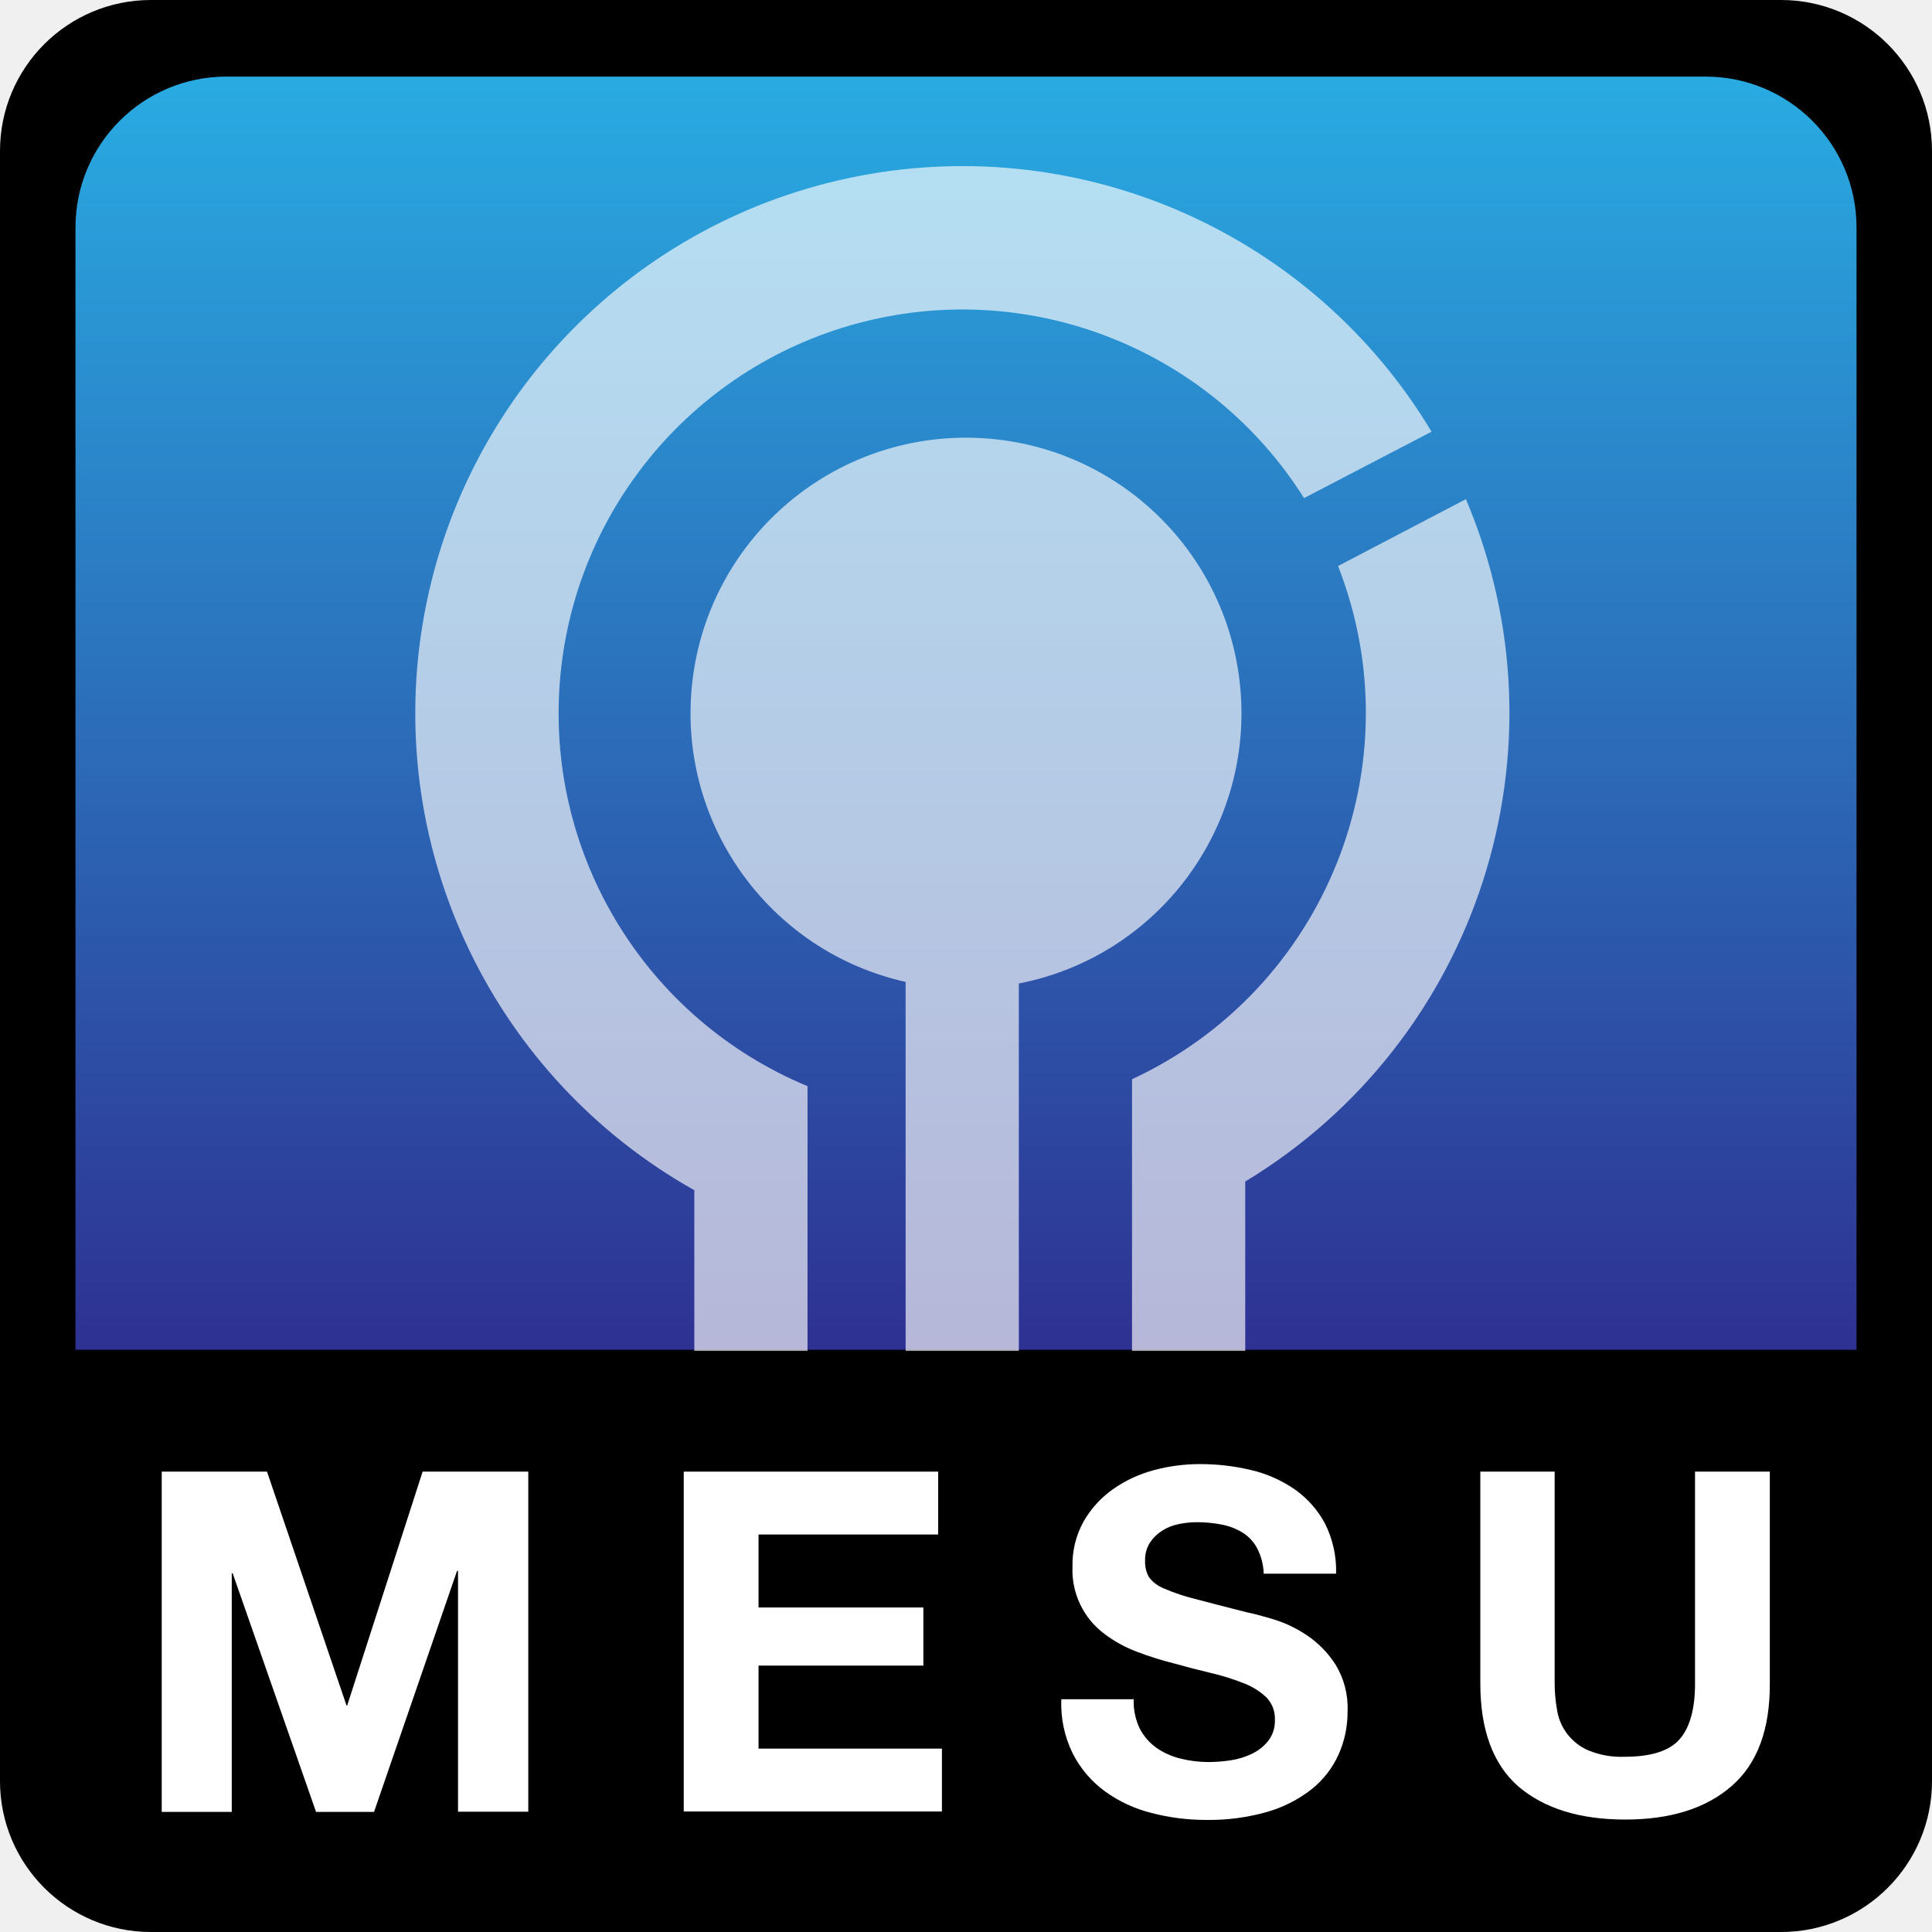
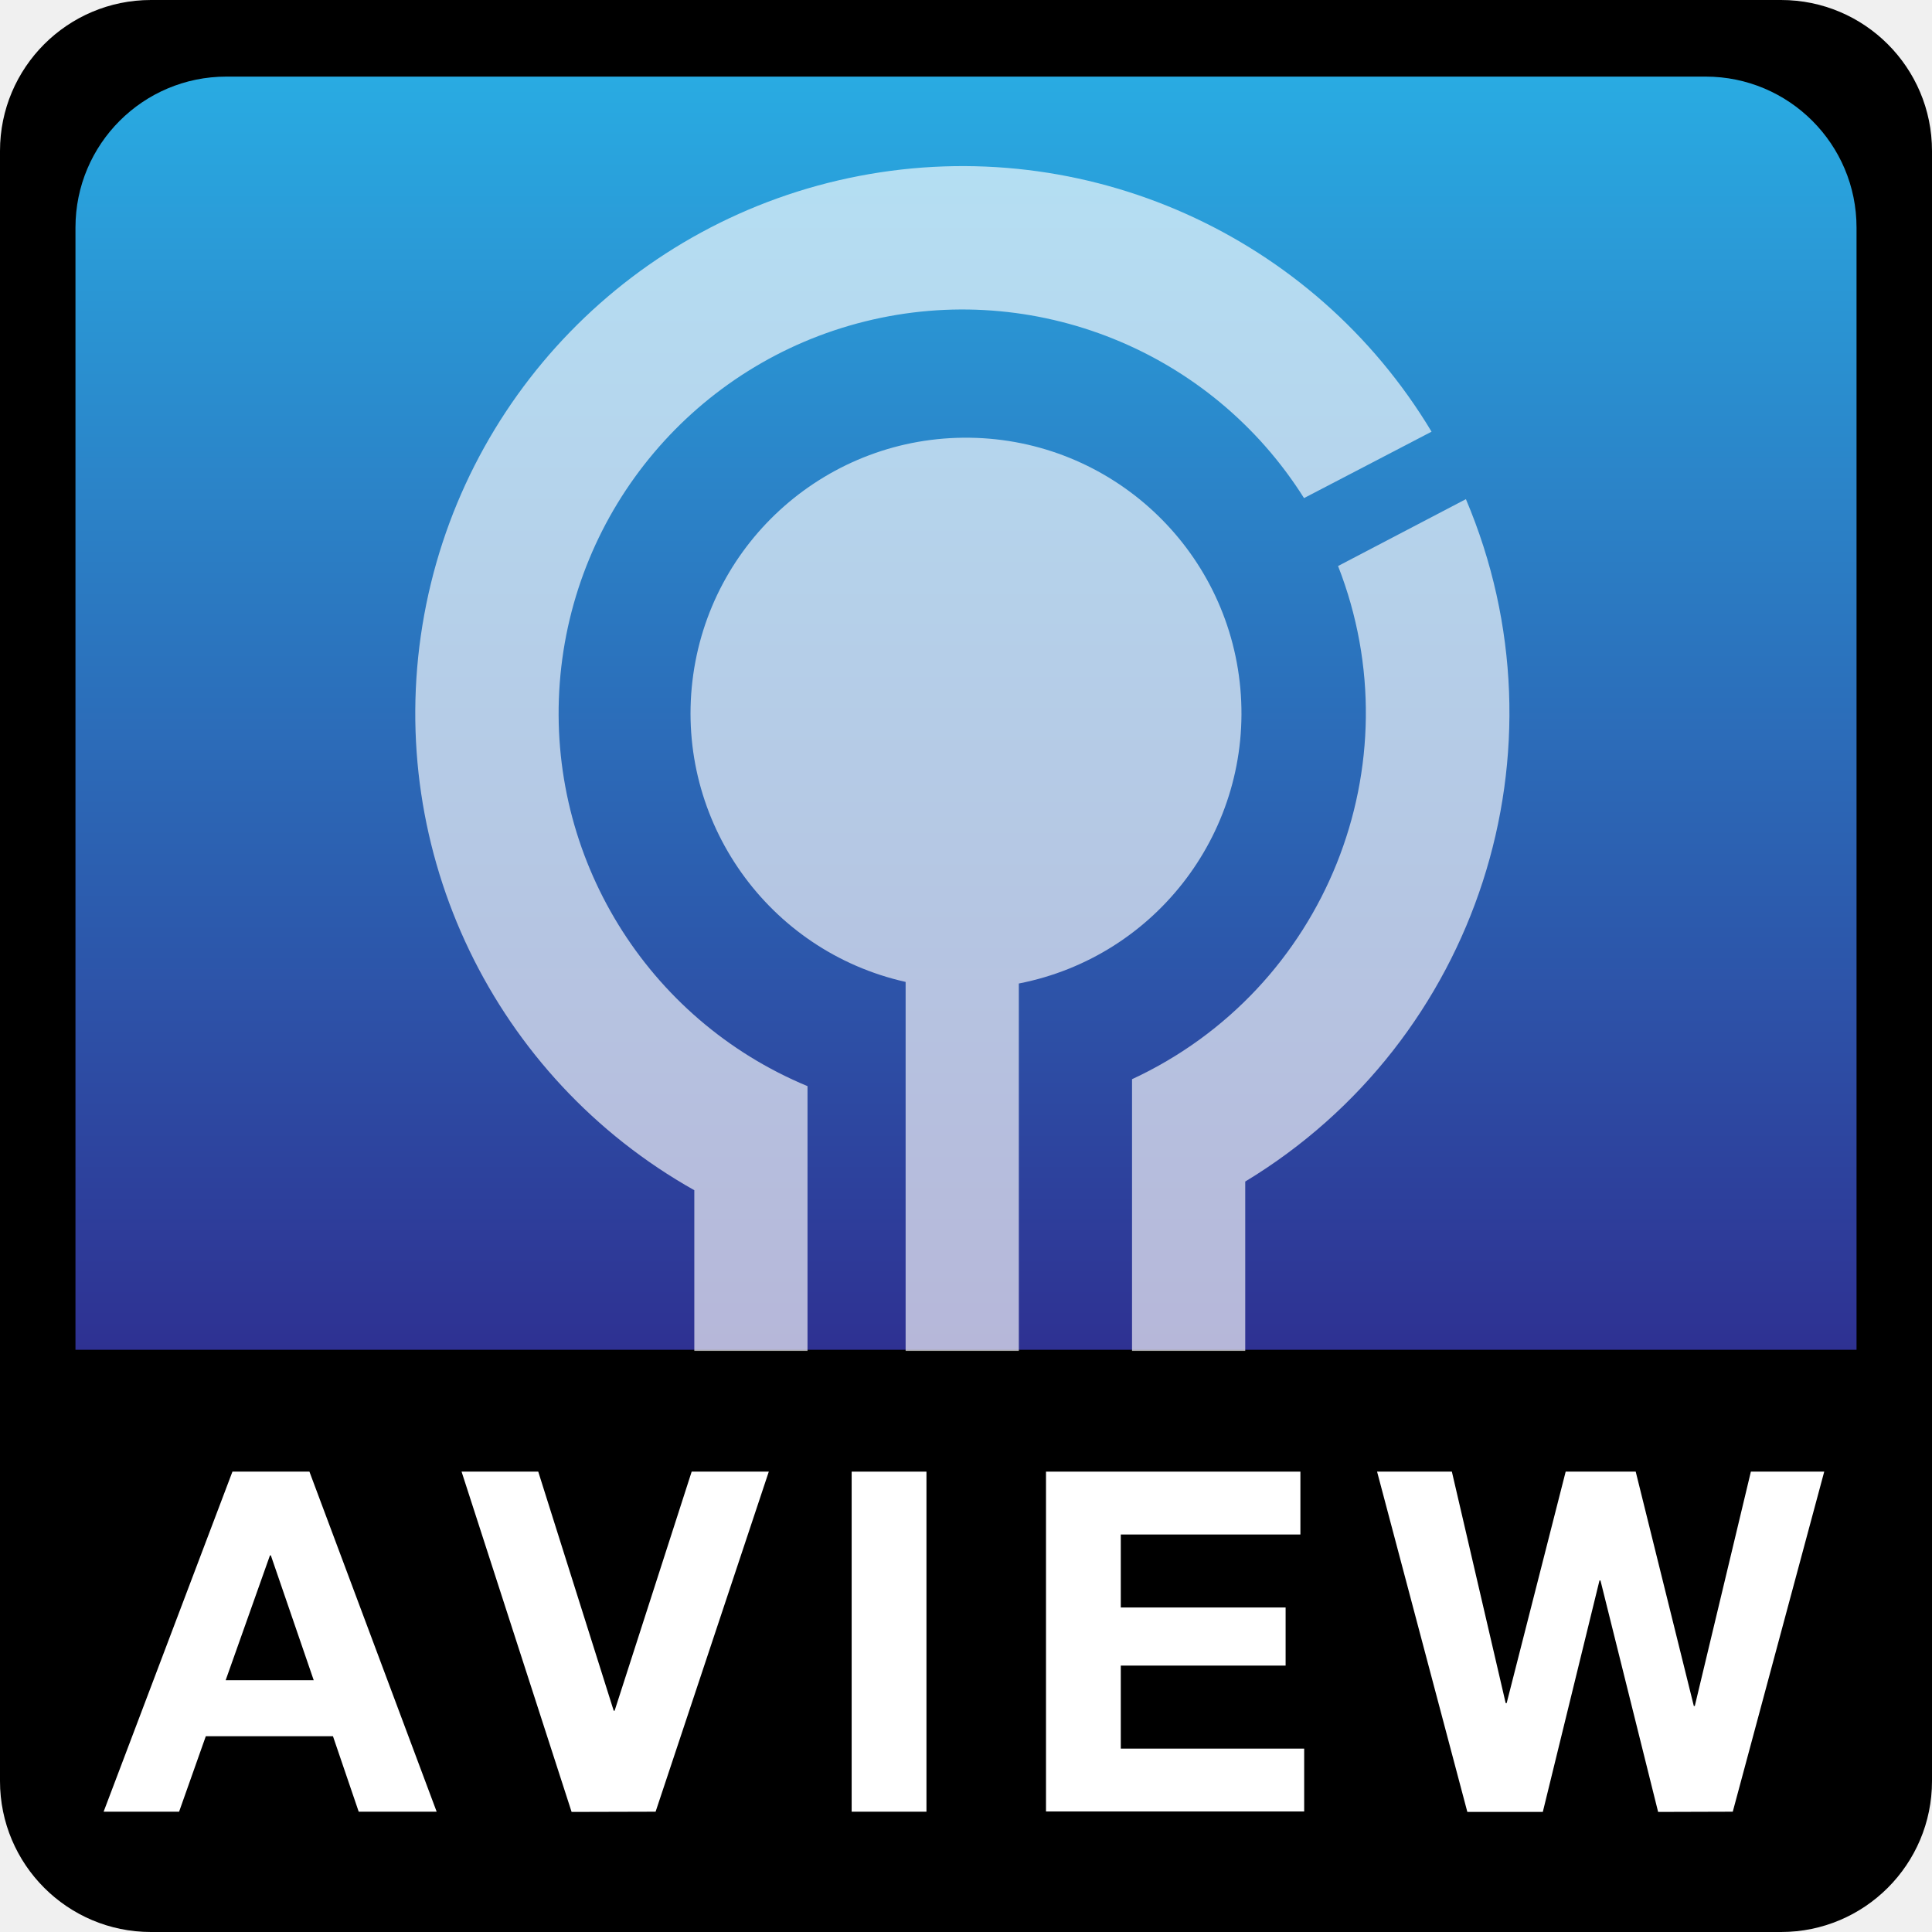
<svg xmlns="http://www.w3.org/2000/svg" viewBox="0 0 256 256">
  <defs>
    <style>.cls-1{fill:#fff;}.cls-2{fill:url(#Degradado_sin_nombre_7);}.cls-3{opacity:0.65;}</style>
    <linearGradient id="Degradado_sin_nombre_7" x1="128" y1="178.85" x2="128" y2="10.15" gradientUnits="userSpaceOnUse">
      <stop offset="0" stop-color="#2e3192" />
      <stop offset="1" stop-color="#29abe2" />
    </linearGradient>
  </defs>
  <g id="Capa_2" data-name="Capa 2">
    <g id="Capa_1-2" data-name="Capa 1">
      <rect width="256" height="256" rx="20" ry="20" />
-       <path class="cls-1" d="M35.38,195l10.54,31H46l10-31H70v45.06H60.69V208.15h-.13l-11,31.94H41.88L30.83,208.47h-.12v31.62H21.43V195Z" />
-       <path class="cls-1" d="M124.31,195v8.33h-23.8V213h21.84v7.7H100.51v11h24.3v8.33H90.6V195Z" />
-       <path class="cls-1" d="M151,229a7.26,7.26,0,0,0,2.18,2.56,9.62,9.62,0,0,0,3.19,1.45,15.31,15.31,0,0,0,3.79.47,19.39,19.39,0,0,0,2.84-.22,10,10,0,0,0,2.84-.85,6.2,6.2,0,0,0,2.21-1.74,4.32,4.32,0,0,0,.88-2.8,4,4,0,0,0-1.17-3A9.17,9.17,0,0,0,164.7,223a29.88,29.88,0,0,0-4.29-1.33q-2.4-.57-4.86-1.26a43.25,43.25,0,0,1-4.92-1.55,17,17,0,0,1-4.3-2.37,10.55,10.55,0,0,1-4.22-8.9,11.76,11.76,0,0,1,1.48-6,13.31,13.31,0,0,1,3.88-4.26,16.93,16.93,0,0,1,5.43-2.53A23.39,23.39,0,0,1,159,194a28.94,28.94,0,0,1,6.78.79,17,17,0,0,1,5.78,2.56,13,13,0,0,1,4,4.51,13.94,13.94,0,0,1,1.48,6.66h-9.59a8,8,0,0,0-.86-3.35,5.58,5.58,0,0,0-1.92-2.08,8.27,8.27,0,0,0-2.75-1.07,16.84,16.84,0,0,0-3.37-.32,11.52,11.52,0,0,0-2.4.26,6.25,6.25,0,0,0-2.18.88,5.51,5.51,0,0,0-1.61,1.58,4.23,4.23,0,0,0-.63,2.39,4.12,4.12,0,0,0,.5,2.15,4.56,4.56,0,0,0,2,1.52,25.72,25.72,0,0,0,4.1,1.38q2.63.7,6.85,1.77c.84.17,2,.47,3.51.92a16.81,16.81,0,0,1,4.45,2.11,13.44,13.44,0,0,1,3.81,3.88,11,11,0,0,1,1.61,6.22,13.73,13.73,0,0,1-1.2,5.74,12.41,12.41,0,0,1-3.56,4.58,17.37,17.37,0,0,1-5.87,3,28,28,0,0,1-8.11,1.07,28.49,28.49,0,0,1-7.23-.92,17.83,17.83,0,0,1-6.18-2.87,14.09,14.09,0,0,1-4.26-5,14.83,14.83,0,0,1-1.52-7.2h9.59A8.33,8.33,0,0,0,151,229Z" />
-       <path class="cls-1" d="M229.46,236.65q-5.11,4.46-14.14,4.45t-14.17-4.42q-5-4.41-5-13.63V195H206v28a20.51,20.51,0,0,0,.32,3.6,7,7,0,0,0,4.13,5.33,11.4,11.4,0,0,0,4.83.85q5.3,0,7.32-2.37t2-7.41V195h9.91v28Q234.57,232.2,229.46,236.65Z" />
+       <path class="cls-1" d="M41,195l16.86,45.06H47.53l-3.41-10H27.27l-3.54,10h-10L30.8,195Zm.57,27.64-5.68-16.54h-.12l-5.87,16.54Z" />
+       <path class="cls-1" d="M75.74,240.09,61.16,195H71.32l10,31.68h.12L91.65,195h10.22l-15,45.06Z" />
+       <path class="cls-1" d="M122.76,195v45.06h-9.91V195Z" />
+       <path class="cls-1" d="M172.31,195v8.33h-23.8V213h21.84v7.7H148.51v11h24.3v8.33H138.6V195Z" />
+       <path class="cls-1" d="M219.71,240.09l-7.64-30.67h-.13l-7.51,30.67h-10L182.47,195h9.91l7.13,30.67h.13L207.46,195h9.28l7.7,31.05h.13L232,195h9.72l-12.12,45.06Z" />
      <path class="cls-2" d="M30,10.15H226a20,20,0,0,1,20,20v148.7a0,0,0,0,1,0,0H10a0,0,0,0,1,0,0V30.15a20,20,0,0,1,20-20Z" />
      <g class="cls-3">
        <path class="cls-1" d="M135,130.32a36.5,36.5,0,1,0-15-.21V179h15Z" />
        <path class="cls-1" d="M165,156.56a72.57,72.57,0,0,0,29.24-90.42L177.3,75A53.49,53.49,0,0,1,150,143v36h15Z" />
        <path class="cls-1" d="M107,164V143.92A53.5,53.5,0,1,1,172.79,66l16.9-8.8A72.5,72.5,0,1,0,92,157.71V179h15Z" />
      </g>
    </g>
  </g>
</svg>
